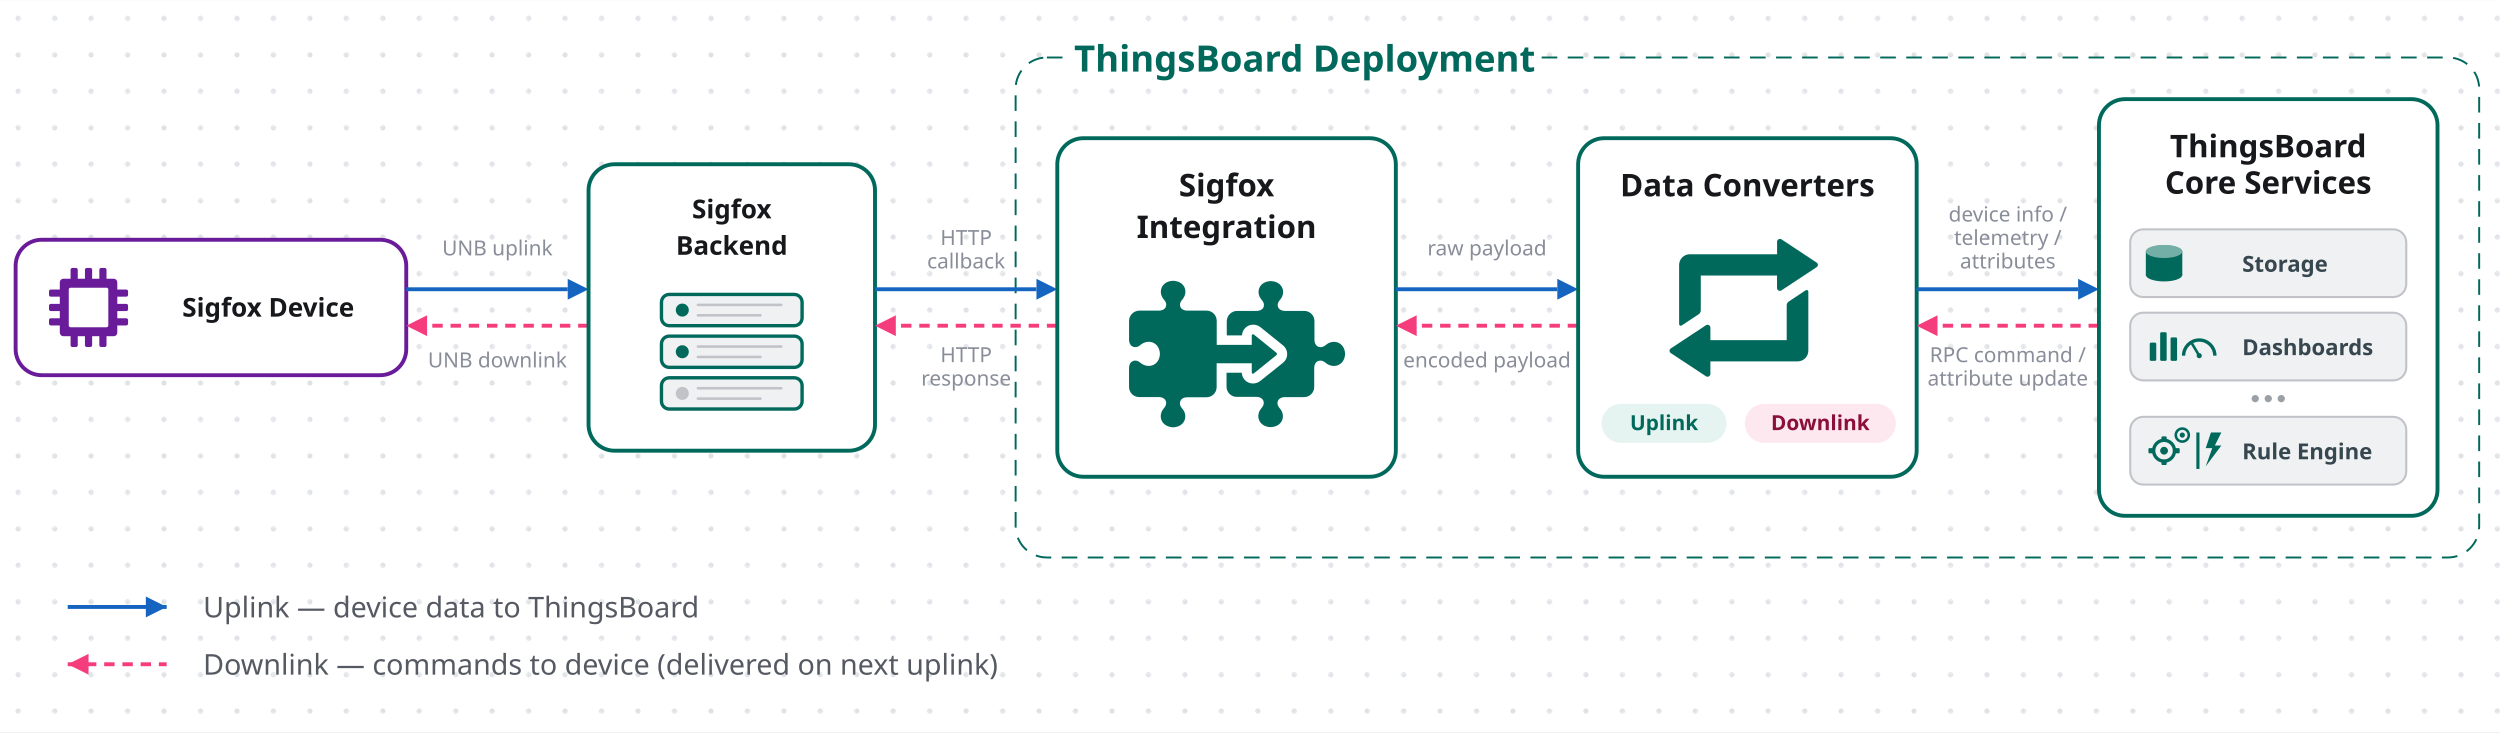
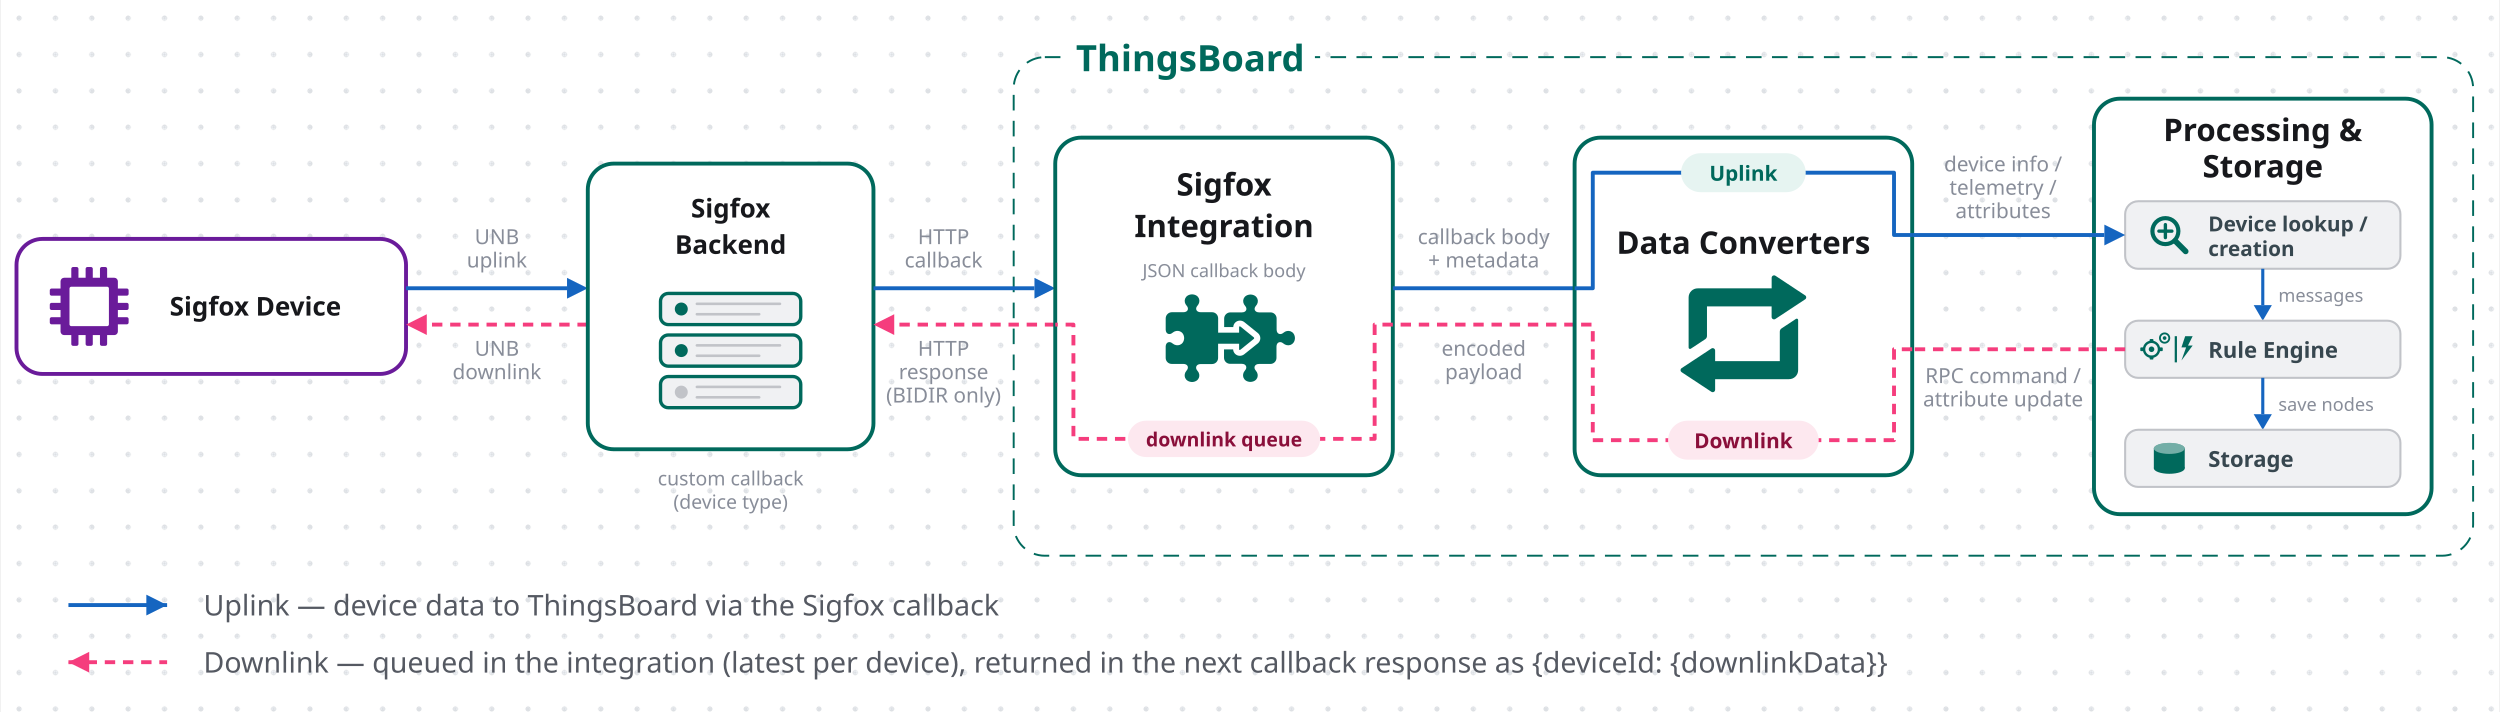
- <svg xmlns="http://www.w3.org/2000/svg" width="1400" height="410" viewBox="0 0 960 281">
+ <svg xmlns="http://www.w3.org/2000/svg" width="1430" height="407" viewBox="0 0 962 274">
  <defs>
    <clipPath id="clip0">
-       <path fill="#fff" d="M0 0h960v281H0z" />
+       <path fill="#fff" d="M0 0h962v288H0z" />
    </clipPath>
    <pattern id="dots" width="14" height="14" x="0" y="0" patternUnits="userSpaceOnUse">
      <circle cx="7" cy="7" r="1" fill="#dde0e4" />
    </pattern>
  </defs>
  <g clip-path="url(#clip0)">
-     <path fill="#fff" d="M0 0h960v281H0z" />
-     <path fill="url(#dots)" d="M0 0h960v281H0z" />
+     <path fill="#fff" d="M0 0h962v288H0z" />
+     <path fill="url(#dots)" d="M0 0h962v288H0z" />
    <g transform="translate(0 33)">
      <rect width="562" height="192" x="390" y="-11" fill="none" stroke="#00695c" stroke-dasharray="6,4" stroke-width=".75" rx="12" />
-       <path fill="#fff" d="M410-18h178v14H410z" />
-       <text x="501" y="-11" fill="#00695c" dominant-baseline="central" font-family="system-ui,sans-serif" font-size="14" font-weight="600" text-anchor="middle" textLength="174">ThingsBoard Deployment</text>
+       <path fill="#fff" d="M410-18h96v14h-96z" />
+       <text x="458" y="-11" fill="#00695c" dominant-baseline="central" font-family="system-ui,sans-serif" font-size="14" font-weight="600" text-anchor="middle" textLength="88">ThingsBoard</text>
      <rect width="150" height="52" x="6" y="59" fill="#fff" stroke="#6a1b9a" stroke-width="1.5" rx="10" />
      <g fill="#6a1b9a" transform="matrix(.69 0 0 .69 13.3 64.3)">
        <rect width="32" height="32" x="14" y="14" rx="2" />
        <rect width="22" height="22" x="19" y="19" fill="#fff" rx="1" />
        <rect width="4" height="7" x="20" y="8" rx="1" />
        <rect width="4" height="7" x="28" y="8" rx="1" />
        <rect width="4" height="7" x="36" y="8" rx="1" />
        <rect width="4" height="7" x="20" y="45" rx="1" />
        <rect width="4" height="7" x="28" y="45" rx="1" />
        <rect width="4" height="7" x="36" y="45" rx="1" />
        <rect width="7" height="4" x="8" y="20" rx="1" />
        <rect width="7" height="4" x="8" y="28" rx="1" />
        <rect width="7" height="4" x="8" y="36" rx="1" />
        <rect width="7" height="4" x="45" y="20" rx="1" />
        <rect width="7" height="4" x="45" y="28" rx="1" />
        <rect width="7" height="4" x="45" y="36" rx="1" />
      </g>
-       <text x="103" y="85" fill="#17181c" dominant-baseline="middle" font-family="system-ui,sans-serif" font-size="10" font-weight="600" text-anchor="middle">Sigfox Device</text>
+       <text x="98" y="85" fill="#17181c" dominant-baseline="middle" font-family="system-ui,sans-serif" font-size="10" font-weight="600" text-anchor="middle">Sigfox Device</text>
      <path stroke="#1565c0" stroke-width="1.5" d="M156 78h62" />
      <path fill="#1565c0" d="m218 74 8 4-8 4z" />
-       <text x="191" y="65" fill="#888d99" font-family="system-ui,sans-serif" font-size="8" text-anchor="middle">UNB uplink</text>
+       <text x="191" y="61" fill="#888d99" font-family="system-ui,sans-serif" font-size="8" text-anchor="middle">UNB</text>
+       <text x="191" y="70" fill="#888d99" font-family="system-ui,sans-serif" font-size="8" text-anchor="middle">uplink</text>
      <path stroke="#f53d7d" stroke-dasharray="4,3" stroke-width="1.5" d="M226 92h-62" />
      <path fill="#f53d7d" d="m164 88-8 4 8 4z" />
-       <text x="191" y="108" fill="#888d99" font-family="system-ui,sans-serif" font-size="8" text-anchor="middle">UNB downlink</text>
+       <text x="191" y="104" fill="#888d99" font-family="system-ui,sans-serif" font-size="8" text-anchor="middle">UNB</text>
+       <text x="191" y="113" fill="#888d99" font-family="system-ui,sans-serif" font-size="8" text-anchor="middle">downlink</text>
      <rect width="110" height="110" x="226" y="30" fill="#fff" stroke="#00695c" stroke-width="1.5" rx="10" />
      <text x="281" y="43" fill="#17181c" dominant-baseline="hanging" font-family="system-ui,sans-serif" font-size="10" font-weight="600" text-anchor="middle">Sigfox</text>
      <text x="281" y="57" fill="#17181c" dominant-baseline="hanging" font-family="system-ui,sans-serif" font-size="10" font-weight="600" text-anchor="middle">Backend</text>
      <g fill="none" stroke="#00695c" stroke-linecap="round" stroke-width="1.3">
        <rect width="54" height="12" x="254" y="80" fill="#f0f1f3" rx="3" />
        <circle cx="262" cy="86" r="2.5" fill="#00695c" stroke="none" />
        <path stroke="#c1c3c8" stroke-width="1" d="M268 84h32m-32 4h24" />
        <rect width="54" height="12" x="254" y="96" fill="#f0f1f3" rx="3" />
        <circle cx="262" cy="102" r="2.5" fill="#00695c" stroke="none" />
        <path stroke="#c1c3c8" stroke-width="1" d="M268 100h32m-32 4h24" />
        <rect width="54" height="12" x="254" y="112" fill="#f0f1f3" rx="3" />
        <circle cx="262" cy="118" r="2.5" fill="#c1c3c8" stroke="none" />
        <path stroke="#c1c3c8" stroke-width="1" d="M268 116h32m-32 4h24" />
      </g>
+       <text x="281" y="151" fill="#888d99" dominant-baseline="central" font-family="system-ui,sans-serif" font-size="7.5" text-anchor="middle">custom callback</text>
+       <text x="281" y="160" fill="#888d99" dominant-baseline="central" font-family="system-ui,sans-serif" font-size="7.5" text-anchor="middle">(device type)</text>
      <path stroke="#1565c0" stroke-width="1.5" d="M336 78h62" />
      <path fill="#1565c0" d="m398 74 8 4-8 4z" />
-       <text x="371" y="61" fill="#888d99" font-family="system-ui,sans-serif" font-size="8" text-anchor="middle">HTTP</text>
-       <text x="371" y="70" fill="#888d99" font-family="system-ui,sans-serif" font-size="8" text-anchor="middle">callback</text>
+       <text x="363" y="61" fill="#888d99" font-family="system-ui,sans-serif" font-size="8" text-anchor="middle">HTTP</text>
+       <text x="363" y="70" fill="#888d99" font-family="system-ui,sans-serif" font-size="8" text-anchor="middle">callback</text>
      <path stroke="#f53d7d" stroke-dasharray="4,3" stroke-width="1.5" d="M406 92h-62" />
      <path fill="#f53d7d" d="m344 88-8 4 8 4z" />
-       <text x="371" y="106" fill="#888d99" font-family="system-ui,sans-serif" font-size="8" text-anchor="middle">HTTP</text>
-       <text x="371" y="115" fill="#888d99" font-family="system-ui,sans-serif" font-size="8" text-anchor="middle">response</text>
+       <text x="363" y="104" fill="#888d99" font-family="system-ui,sans-serif" font-size="8" text-anchor="middle">HTTP</text>
+       <text x="363" y="113" fill="#888d99" font-family="system-ui,sans-serif" font-size="8" text-anchor="middle">response</text>
+       <text x="363" y="122" fill="#888d99" font-family="system-ui,sans-serif" font-size="8" text-anchor="middle">(BIDIR only)</text>
      <rect width="130" height="130" x="406" y="20" fill="#fff" stroke="#00695c" stroke-width="1.5" rx="10" />
      <text x="471" y="33" fill="#17181c" dominant-baseline="hanging" font-family="system-ui,sans-serif" font-size="12" font-weight="600" text-anchor="middle">Sigfox</text>
      <text x="471" y="49" fill="#17181c" dominant-baseline="hanging" font-family="system-ui,sans-serif" font-size="12" font-weight="600" text-anchor="middle">Integration</text>
-       <g fill="#00695c">
-         <path d="M437.48 119.4h7.39c3 0 3.7 2.45 2.14 4.21-2.58 2.87-1.2 7.16 3.43 7.41 4.64-.16 6.01-4.54 3.43-7.32-1.54-1.69-.86-4.22 2.14-4.22h7.22a3.9 3.9 0 0 0 3.96-3.88v-9.17h13.49v3.63c0 .33.42.5.78.25l8.68-7a.66.66 0 0 0 0-.93l-8.68-7c-.34-.25-.78 0-.78.34v3.63h-13.46v-9.26a3.9 3.9 0 0 0-3.95-3.88h-7.22c-3.01 0-3.7-2.45-2.14-4.13 2.58-2.87 1.2-7.17-3.44-7.33-4.63.16-6 4.54-3.43 7.33 1.55 1.68.87 4.13-2.14 4.13h-7.3a4 4 0 0 0-4.04 3.96v7.26c.08 2.87 2.58 3.53 4.3 2.02 2.92-2.54 7.38-1.19 7.55 3.36-.17 4.55-4.63 5.9-7.56 3.37-1.71-1.52-4.2-.85-4.3 2.01v7.33a3.87 3.87 0 0 0 3.93 3.88" />
-         <path d="M474.95 119.33h7.4c3 0 3.7 2.53 2.13 4.22-2.58 2.86-1.2 7.24 3.43 7.4 4.64-.16 6.02-4.46 3.44-7.32-1.55-1.68-.87-4.21 2.14-4.21h7.22a3.9 3.9 0 0 0 3.95-3.88v-7.25c0-2.95 2.59-3.63 4.3-2.1 2.92 2.53 7.39 1.18 7.56-3.36-.17-4.55-4.64-5.9-7.47-3.37-1.72 1.52-4.3.85-4.3-2.1V90.2a3.9 3.9 0 0 0-3.96-3.88h-7.22c-3 0-3.7-2.45-2.14-4.13 2.58-2.78 1.2-7.16-3.43-7.33-4.64.17-6.01 4.47-3.43 7.33 1.54 1.68.86 4.13-2.14 4.13h-7.3a4 4 0 0 0-4.05 3.97v5.44h5.84a4.3 4.3 0 0 1 4.3-4.13 4.5 4.5 0 0 1 2.75.93l8.68 7a4.27 4.27 0 0 1 0 6.73l-8.76 7c-.78.58-1.72.93-2.75.93a4.3 4.3 0 0 1-4.3-4.13h-5.85v5.4a3.9 3.9 0 0 0 3.96 3.87" />
+       <g fill="#00695c" transform="translate(471 107.5) scale(.6) translate(-471 -118)">
+         <path d="M437.48 117.4h7.39c3 0 3.7 2.45 2.14 4.21-2.58 2.87-1.2 7.16 3.43 7.41 4.64-.16 6.01-4.54 3.43-7.32-1.54-1.69-.86-4.22 2.14-4.22h7.22a3.9 3.9 0 0 0 3.96-3.88v-9.17h13.49v3.63c0 .33.42.5.78.25l8.68-7a.66.66 0 0 0 0-.93l-8.68-7c-.34-.25-.78 0-.78.34v3.63h-13.46v-9.26a3.9 3.9 0 0 0-3.95-3.88h-7.22c-3.01 0-3.7-2.45-2.14-4.13 2.58-2.87 1.2-7.17-3.44-7.33-4.63.16-6 4.54-3.43 7.33 1.55 1.68.87 4.13-2.14 4.13h-7.3a4 4 0 0 0-4.04 3.96v7.26c.08 2.87 2.58 3.53 4.3 2.02 2.92-2.54 7.38-1.19 7.55 3.36-.17 4.55-4.63 5.9-7.56 3.37-1.71-1.52-4.2-.85-4.3 2.01v7.33a3.87 3.87 0 0 0 3.93 3.88" />
+         <path d="M474.95 117.33h7.4c3 0 3.7 2.53 2.13 4.22-2.58 2.86-1.2 7.24 3.43 7.4 4.64-.16 6.02-4.46 3.44-7.32-1.55-1.68-.87-4.21 2.14-4.21h7.22a3.9 3.9 0 0 0 3.95-3.88v-7.25c0-2.95 2.59-3.63 4.3-2.1 2.92 2.53 7.39 1.18 7.56-3.36-.17-4.55-4.64-5.9-7.47-3.37-1.72 1.52-4.3.85-4.3-2.1V88.2a3.9 3.9 0 0 0-3.96-3.88h-7.22c-3 0-3.7-2.45-2.14-4.13 2.58-2.78 1.2-7.16-3.43-7.33-4.64.17-6.01 4.47-3.43 7.33 1.54 1.68.86 4.13-2.14 4.13h-7.3a4 4 0 0 0-4.05 3.97v5.44h5.84a4.3 4.3 0 0 1 4.3-4.13 4.5 4.5 0 0 1 2.75.93l8.68 7a4.27 4.27 0 0 1 0 6.73l-8.76 7c-.78.58-1.72.93-2.75.93a4.3 4.3 0 0 1-4.3-4.13h-5.85v5.4a3.9 3.9 0 0 0 3.96 3.87" />
      </g>
-       <path stroke="#1565c0" stroke-width="1.5" d="M536 78h62" />
-       <path fill="#1565c0" d="m598 74 8 4-8 4z" />
-       <text x="571" y="65" fill="#888d99" font-family="system-ui,sans-serif" font-size="8" text-anchor="middle">raw payload</text>
-       <path stroke="#f53d7d" stroke-dasharray="4,3" stroke-width="1.5" d="M606 92h-62" />
-       <path fill="#f53d7d" d="m544 88-8 4 8 4z" />
-       <text x="571" y="108" fill="#888d99" font-family="system-ui,sans-serif" font-size="8" text-anchor="middle">encoded payload</text>
+       <text x="471" y="71" fill="#888d99" dominant-baseline="central" font-family="system-ui,sans-serif" font-size="7" text-anchor="middle">JSON callback body</text>
+       <path stroke="#f53d7d" stroke-dasharray="4,3" stroke-width="1.5" fill="none" stroke-linejoin="round" d="M536 92H529V136H413V92H406" />
+       <rect width="74" height="14" x="434" y="129" fill="#fde8ef" rx="7" />
+       <text x="471" y="136" fill="#8a0f3a" dominant-baseline="central" font-family="system-ui,sans-serif" font-size="7.5" font-weight="700" text-anchor="middle">downlink queue</text>
+       <path stroke="#1565c0" stroke-width="1.5" d="M536 78h70" />
+       <text x="571" y="61" fill="#888d99" font-family="system-ui,sans-serif" font-size="8" text-anchor="middle">callback body</text>
+       <text x="571" y="70" fill="#888d99" font-family="system-ui,sans-serif" font-size="8" text-anchor="middle">+ metadata</text>
+       <path stroke="#f53d7d" stroke-dasharray="4,3" stroke-width="1.5" d="M606 92H536" />
+       <text x="571" y="104" fill="#888d99" font-family="system-ui,sans-serif" font-size="8" text-anchor="middle">encoded</text>
+       <text x="571" y="113" fill="#888d99" font-family="system-ui,sans-serif" font-size="8" text-anchor="middle">payload</text>
      <rect width="130" height="130" x="606" y="20" fill="#fff" stroke="#00695c" stroke-width="1.5" rx="10" />
-       <text x="671" y="33" fill="#17181c" dominant-baseline="hanging" font-family="system-ui,sans-serif" font-size="12" font-weight="600" text-anchor="middle">Data Converters</text>
-       <g fill="#00695c">
-         <path d="m697.58 67.75-13.46-8.89a1.1 1.1 0 0 0-1.72.9v4.8h-33.46a4.1 4.1 0 0 0-4.16 4.08V91.4c0 .49.57.79.98.51l6.54-4.31c.5-.32.8-.88.8-1.48v-13.4h29.28v4.8c0 .88.98 1.4 1.72.9l13.46-8.88c.68-.43.68-1.37.02-1.8m-4.16 10.64-6.53 4.32c-.5.32-.8.87-.8 1.47v13.37h-29.3v-4.8a1.1 1.1 0 0 0-1.73-.9l-13.46 8.88a1.07 1.07 0 0 0 0 1.8l13.46 8.88a1.1 1.1 0 0 0 1.73-.9v-4.8h33.43a4.1 4.1 0 0 0 4.18-4.08V78.89a.62.62 0 0 0-.98-.5" />
+       <path stroke="#1565c0" stroke-width="1.5" fill="none" stroke-linejoin="round" d="M606 78H613V33.5H729V57.5H736" />
+       <path stroke="#f53d7d" stroke-width="1.5" stroke-dasharray="4,3" fill="none" stroke-linejoin="round" d="M736 101.5H729V136.5H613V92H606" />
+       <rect width="48" height="15" x="647" y="26" fill="#e6f4f1" rx="7.5" />
+       <text x="671" y="33.5" fill="#00695c" dominant-baseline="central" font-family="system-ui,sans-serif" font-size="8" font-weight="700" text-anchor="middle">Uplink</text>
+       <text x="671" y="60.5" fill="#17181c" dominant-baseline="middle" font-family="system-ui,sans-serif" font-size="12" font-weight="600" text-anchor="middle">Data Converters</text>
+       <g transform="translate(671 95.5) scale(.85) translate(-669.6 -85.1)">
+         <g fill="#00695c">
+           <path d="m697.58 67.75-13.46-8.89a1.1 1.1 0 0 0-1.72.9v4.8h-33.46a4.1 4.1 0 0 0-4.16 4.08V91.4c0 .49.57.79.98.51l6.54-4.31c.5-.32.8-.88.8-1.48v-13.4h29.28v4.8c0 .88.98 1.4 1.72.9l13.46-8.88c.68-.43.68-1.37.02-1.8m-4.16 10.64-6.53 4.32c-.5.32-.8.87-.8 1.47v13.37h-29.3v-4.8a1.1 1.1 0 0 0-1.73-.9l-13.46 8.88a1.07 1.07 0 0 0 0 1.8l13.46 8.88a1.1 1.1 0 0 0 1.73-.9v-4.8h33.43a4.1 4.1 0 0 0 4.18-4.08V78.89a.62.62 0 0 0-.98-.5" />
+         </g>
      </g>
-       <rect width="48" height="15" x="615" y="122" fill="#e6f4f1" rx="7.5" />
-       <text x="639" y="129" fill="#00695c" dominant-baseline="central" font-family="system-ui,sans-serif" font-size="8" font-weight="700" text-anchor="middle">Uplink</text>
-       <rect width="58" height="15" x="670" y="122" fill="#fde8ef" rx="7.5" />
-       <text x="699" y="129" fill="#8a0f3a" dominant-baseline="central" font-family="system-ui,sans-serif" font-size="8" font-weight="700" text-anchor="middle">Downlink</text>
-       <path stroke="#1565c0" stroke-width="1.5" d="M736 78h62" />
-       <path fill="#1565c0" d="m798 74 8 4-8 4z" />
-       <text x="771" y="52" fill="#888d99" font-family="system-ui,sans-serif" font-size="8" text-anchor="middle">device info /</text>
-       <text x="771" y="61" fill="#888d99" font-family="system-ui,sans-serif" font-size="8" text-anchor="middle">telemetry /</text>
-       <text x="771" y="70" fill="#888d99" font-family="system-ui,sans-serif" font-size="8" text-anchor="middle">attributes</text>
-       <path stroke="#f53d7d" stroke-dasharray="4,3" stroke-width="1.5" d="M806 92h-62" />
-       <path fill="#f53d7d" d="m744 88-8 4 8 4z" />
-       <text x="771" y="106" fill="#888d99" font-family="system-ui,sans-serif" font-size="8" text-anchor="middle">RPC command /</text>
-       <text x="771" y="115" fill="#888d99" font-family="system-ui,sans-serif" font-size="8" text-anchor="middle">attribute update</text>
+       <rect width="58" height="15" x="642" y="129" fill="#fde8ef" rx="7.5" />
+       <text x="671" y="136.5" fill="#8a0f3a" dominant-baseline="central" font-family="system-ui,sans-serif" font-size="8" font-weight="700" text-anchor="middle">Downlink</text>
+       <text x="771" y="33" fill="#888d99" font-family="system-ui,sans-serif" font-size="8" text-anchor="middle">device info /</text>
+       <text x="771" y="42" fill="#888d99" font-family="system-ui,sans-serif" font-size="8" text-anchor="middle">telemetry /</text>
+       <text x="771" y="51" fill="#888d99" font-family="system-ui,sans-serif" font-size="8" text-anchor="middle">attributes</text>
+       <text x="771" y="114.5" fill="#888d99" font-family="system-ui,sans-serif" font-size="8" text-anchor="middle">RPC command /</text>
+       <text x="771" y="123.5" fill="#888d99" font-family="system-ui,sans-serif" font-size="8" text-anchor="middle">attribute update</text>
      <rect width="130" height="160" x="806" y="5" fill="#fff" stroke="#00695c" stroke-width="1.5" rx="10" />
-       <text x="871" y="18" fill="#17181c" dominant-baseline="hanging" font-family="system-ui,sans-serif" font-size="12" font-weight="600" text-anchor="middle">ThingsBoard</text>
-       <text x="871" y="32" fill="#17181c" dominant-baseline="hanging" font-family="system-ui,sans-serif" font-size="12" font-weight="600" text-anchor="middle">Core Services</text>
-       <g transform="translate(117 5)">
-         <rect width="106" height="26" x="701" y="50" fill="#f0f1f3" stroke="#c1c3c8" stroke-width=".8" rx="5" />
-         <g fill="#00695c" transform="translate(45 -6.5)">
-           <ellipse cx="669" cy="65" rx="7" ry="2.5" />
-           <path d="M662 65h14v9h-14z" />
-           <ellipse cx="669" cy="74" rx="7" ry="2.5" />
-           <ellipse cx="669" cy="65" fill="#e6f4f1" opacity=".5" rx="7" ry="2.5" />
-         </g>
-         <text x="744" y="63" fill="#37474f" dominant-baseline="central" font-family="system-ui,sans-serif" font-size="8.5" font-weight="600">Storage</text>
-         <rect width="106" height="26" x="701" y="82" fill="#f0f1f3" stroke="#c1c3c8" stroke-width=".8" rx="5" />
-         <g fill="#00695c" transform="translate(47.5 -5.5)">
-           <rect width="2.5" height="7" x="661" y="99" rx=".5" />
-           <rect width="2.5" height="11" x="665" y="95" rx=".5" />
-           <rect width="2.5" height="9" x="669" y="97" rx=".5" />
-           <path fill="none" stroke="#00695c" stroke-width="1.3" d="M674 104a6 6 0 0 1 12 0" />
-           <path stroke="#00695c" stroke-linecap="round" d="m680 104-3-5" />
-           <circle cx="680" cy="104" r="1" />
-         </g>
-         <text x="744" y="95" fill="#37474f" dominant-baseline="central" font-family="system-ui,sans-serif" font-size="8.5" font-weight="600">Dashboards</text>
-         <circle cx="749" cy="115" r="1.4" fill="#9aa0a6" />
-         <circle cx="754" cy="115" r="1.4" fill="#9aa0a6" />
-         <circle cx="759" cy="115" r="1.4" fill="#9aa0a6" />
-         <rect width="106" height="26" x="701" y="122" fill="#f0f1f3" stroke="#c1c3c8" stroke-width=".8" rx="5" />
+       <text x="871" y="12" fill="#17181c" dominant-baseline="hanging" font-family="system-ui,sans-serif" font-size="12" font-weight="600" text-anchor="middle">Processing &amp;</text>
+       <text x="871" y="26" fill="#17181c" dominant-baseline="hanging" font-family="system-ui,sans-serif" font-size="12" font-weight="600" text-anchor="middle">Storage</text>
+       <rect width="106" height="26" x="818" y="44.5" fill="#f0f1f3" stroke="#c1c3c8" stroke-width=".8" rx="5" />
+       <g fill="none" stroke="#00695c" stroke-linecap="round">
+         <circle cx="833.5" cy="56" r="5" stroke-width="1.6" />
+         <path stroke-width="2.2" d="m837.3 59.8 4 4" />
+         <path stroke-width="1.3" d="M831 56h5M833.5 53.5v5" />
+       </g>
+       <text x="850" y="53" fill="#37474f" dominant-baseline="central" font-family="system-ui,sans-serif" font-size="8" font-weight="600">Device lookup /</text>
+       <text x="850" y="62.5" fill="#37474f" dominant-baseline="central" font-family="system-ui,sans-serif" font-size="8" font-weight="600">creation</text>
+       <path stroke="#1565c0" stroke-width="1.2" d="M871 70.5v14" />
+       <path fill="#1565c0" d="m867.5 84.5 3.5 6 3.5-6z" />
+       <text x="877" y="80.5" fill="#888d99" font-family="system-ui,sans-serif" font-size="7" dominant-baseline="central">messages</text>
+       <rect width="106" height="22" x="818" y="90.5" fill="#f0f1f3" stroke="#c1c3c8" stroke-width=".8" rx="5" />
+       <g transform="translate(835 101.5) scale(.72) translate(-723.5 -135)">
        <g fill="#00695c" transform="translate(49)">
          <circle cx="665" cy="135" r="4" fill="none" stroke="#00695c" stroke-width="1.3" />
          <circle cx="665" cy="135" r="1.5" />
          <rect width="2" height="2" x="664" y="129.5" rx=".4" />
          <rect width="2" height="2" x="664" y="138.5" rx=".4" />
          <rect width="2" height="2" x="659" y="134" rx=".4" />
          <rect width="2" height="2" x="669" y="134" rx=".4" />
          <circle cx="672" cy="129" r="2.5" fill="none" stroke="#00695c" />
          <circle cx="672" cy="129" r="1" />
          <path stroke="#00695c" stroke-width="1.2" d="M678 128v14" />
          <path d="m683 128-2 6h2.5l-2.5 7 6-8h-2.5l2.5-5z" />
        </g>
-         <text x="744" y="135" fill="#37474f" dominant-baseline="central" font-family="system-ui,sans-serif" font-size="8.5" font-weight="600">Rule Engine</text>
      </g>
+       <text x="850" y="101.5" fill="#37474f" dominant-baseline="central" font-family="system-ui,sans-serif" font-size="8.5" font-weight="600">Rule Engine</text>
+       <path stroke="#1565c0" stroke-width="1.2" d="M871 112.5v14" />
+       <path fill="#1565c0" d="m867.5 126.5 3.5 6 3.5-6z" />
+       <text x="877" y="122.5" fill="#888d99" font-family="system-ui,sans-serif" font-size="7" dominant-baseline="central">save nodes</text>
+       <rect width="106" height="22" x="818" y="132.5" fill="#f0f1f3" stroke="#c1c3c8" stroke-width=".8" rx="5" />
+       <g transform="translate(835 143.5) scale(.85) translate(-714 -63)">
+         <g fill="#00695c" transform="translate(45 -6.5)">
+           <ellipse cx="669" cy="65" rx="7" ry="2.5" />
+           <path d="M662 65h14v9h-14z" />
+           <ellipse cx="669" cy="74" rx="7" ry="2.5" />
+           <ellipse cx="669" cy="65" fill="#e6f4f1" opacity=".5" rx="7" ry="2.5" />
+         </g>
+       </g>
+       <text x="850" y="143.5" fill="#37474f" dominant-baseline="central" font-family="system-ui,sans-serif" font-size="8.5" font-weight="600">Storage</text>
+       <path stroke="#f53d7d" stroke-width="1.5" stroke-dasharray="4,3" fill="none" stroke-linejoin="round" d="M818 101.5H736" />
+       <path stroke="#1565c0" stroke-width="1.5" d="M736 57.5h74" />
+       <path fill="#1565c0" d="m810 53.5 8 4-8 4z" />
      <path stroke="#1565c0" stroke-width="1.5" d="M26 200h38" />
      <path fill="#1565c0" d="m56 196 8 4-8 4z" />
-       <text x="78" y="204" fill="#555962" font-family="system-ui,sans-serif" font-size="11">Uplink — device data to ThingsBoard</text>
+       <text x="78" y="204" fill="#555962" font-family="system-ui,sans-serif" font-size="11">Uplink — device data to ThingsBoard via the Sigfox callback</text>
      <path stroke="#f53d7d" stroke-dasharray="4,3" stroke-width="1.5" d="M26 222h38" />
      <path fill="#f53d7d" d="m34 218-8 4 8 4z" />
-       <text x="78" y="226" fill="#555962" font-family="system-ui,sans-serif" font-size="11">Downlink — commands to device (delivered on next uplink)</text>
+       <text x="78" y="226" fill="#555962" font-family="system-ui,sans-serif" font-size="11">Downlink — queued in the integration (latest per device), returned in the next callback response as {deviceId: {downlinkData}}</text>
    </g>
  </g>
</svg>
